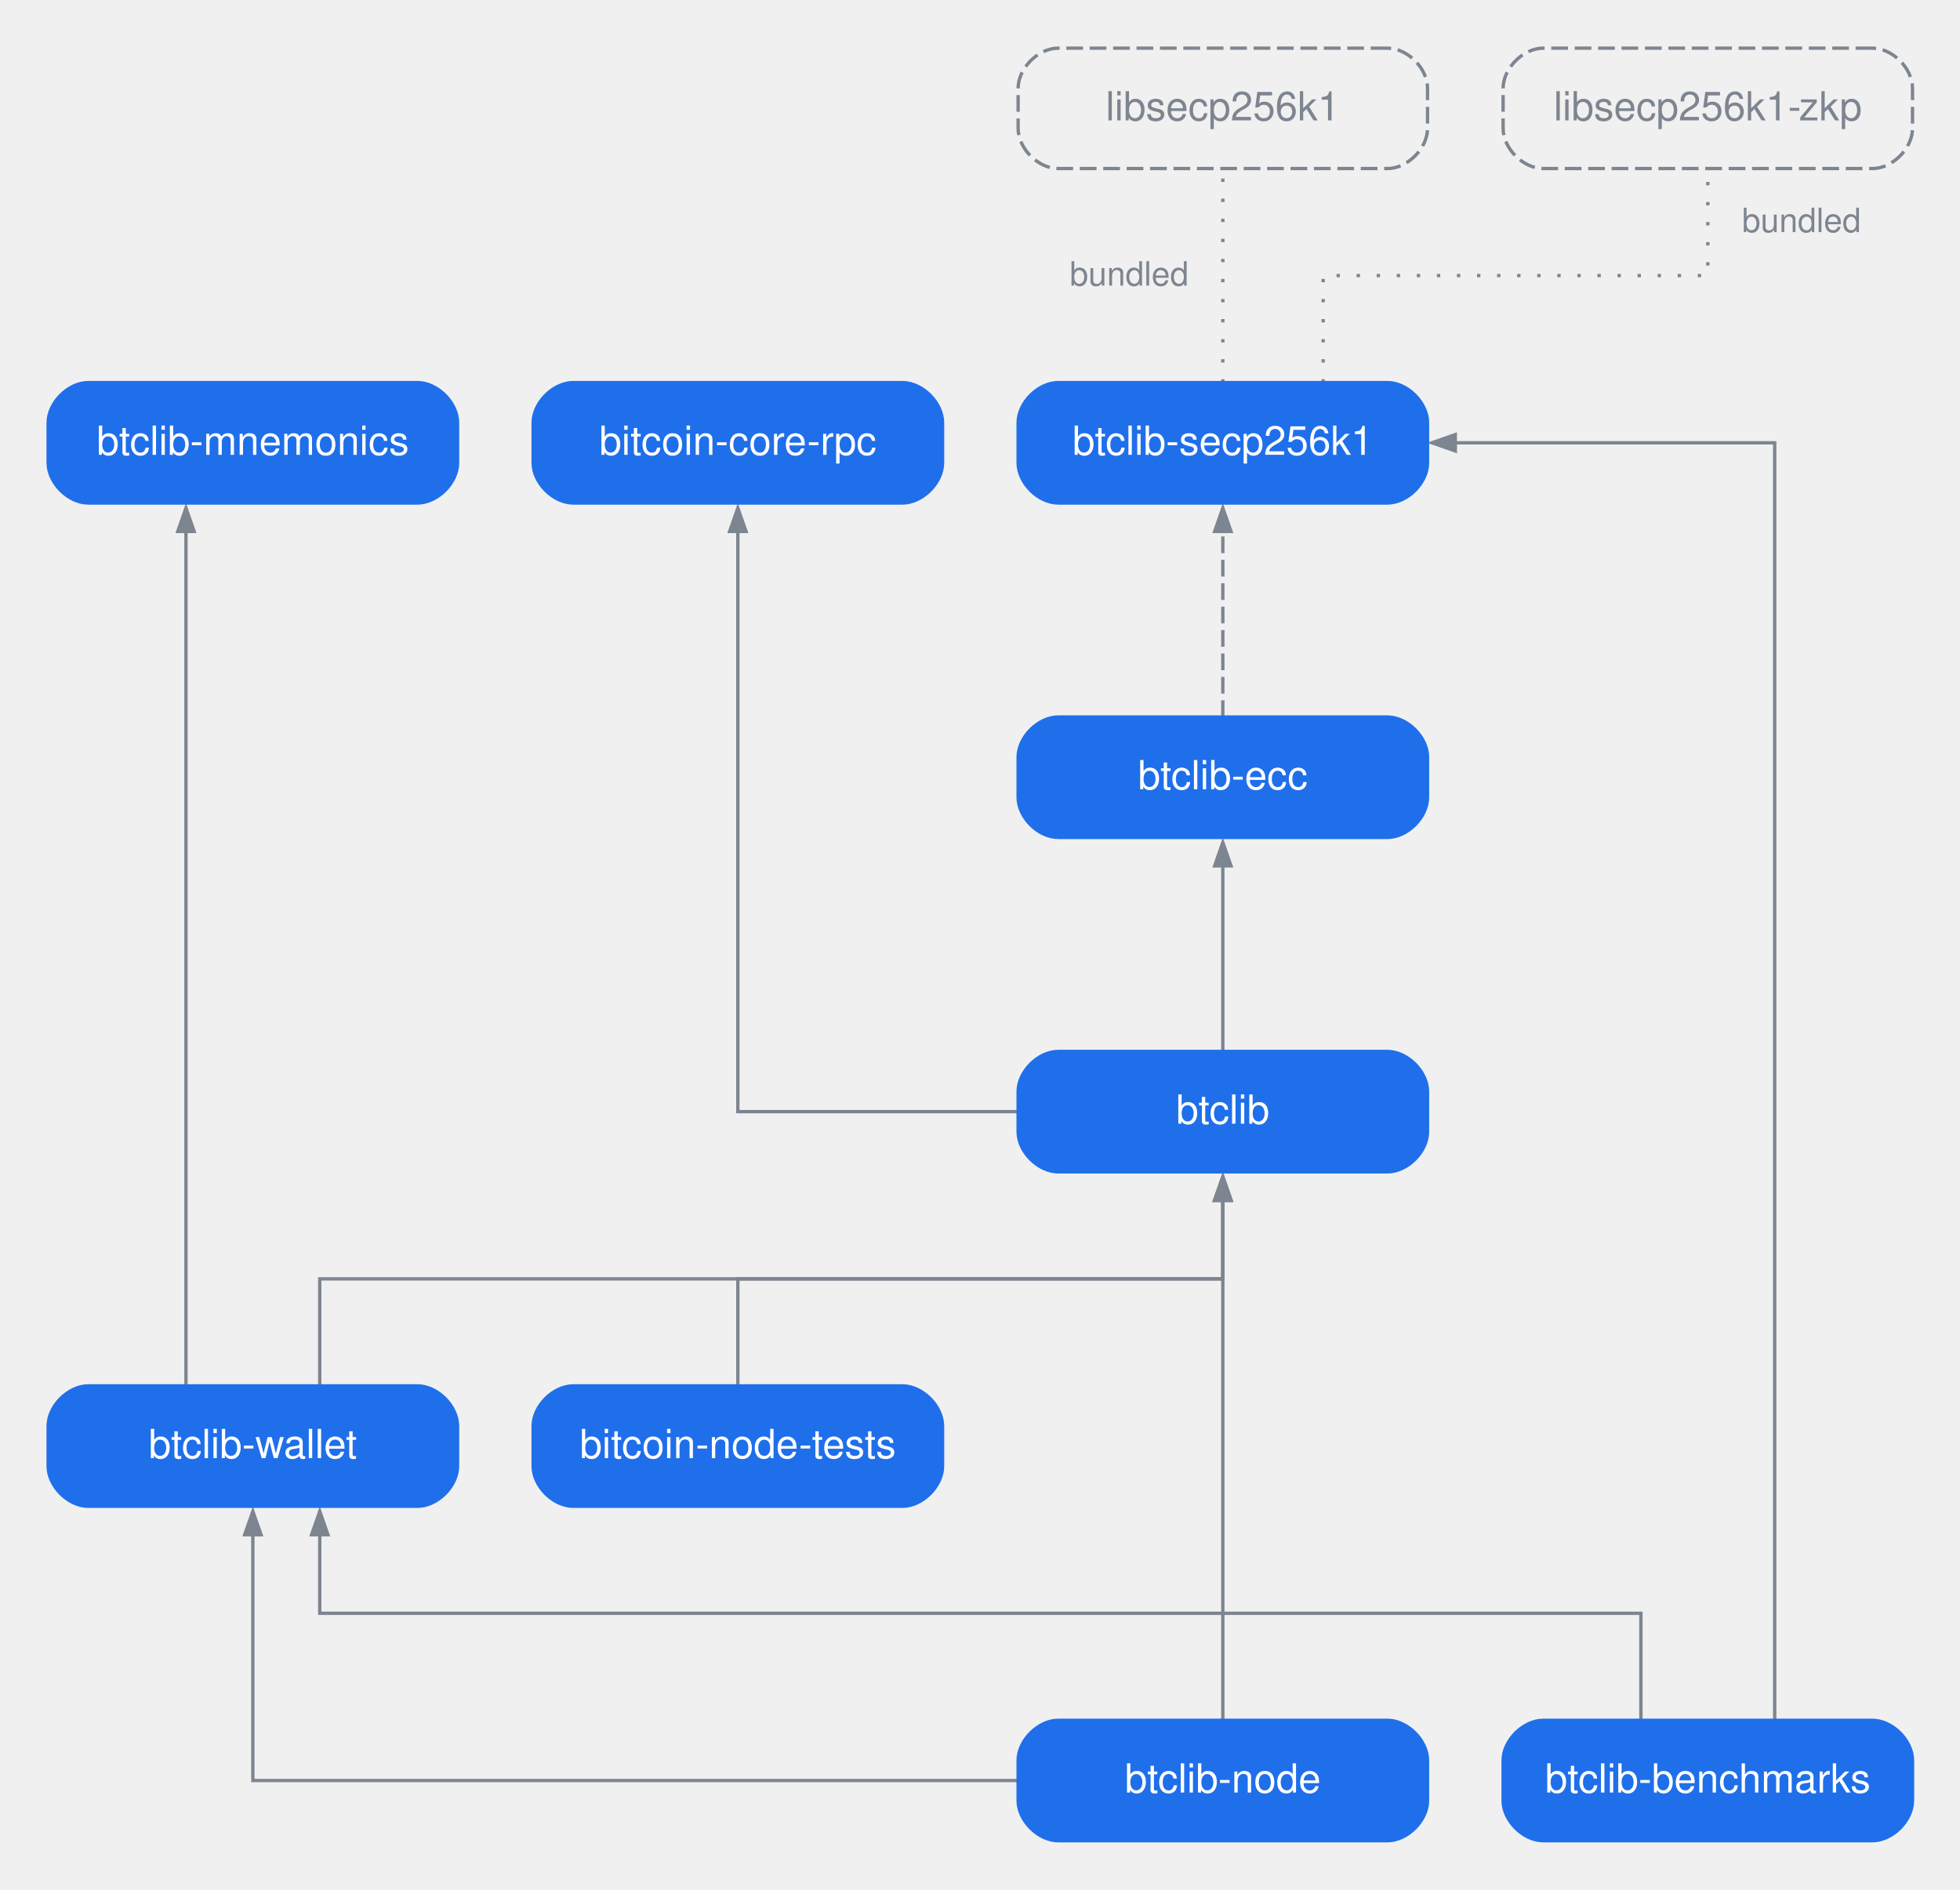
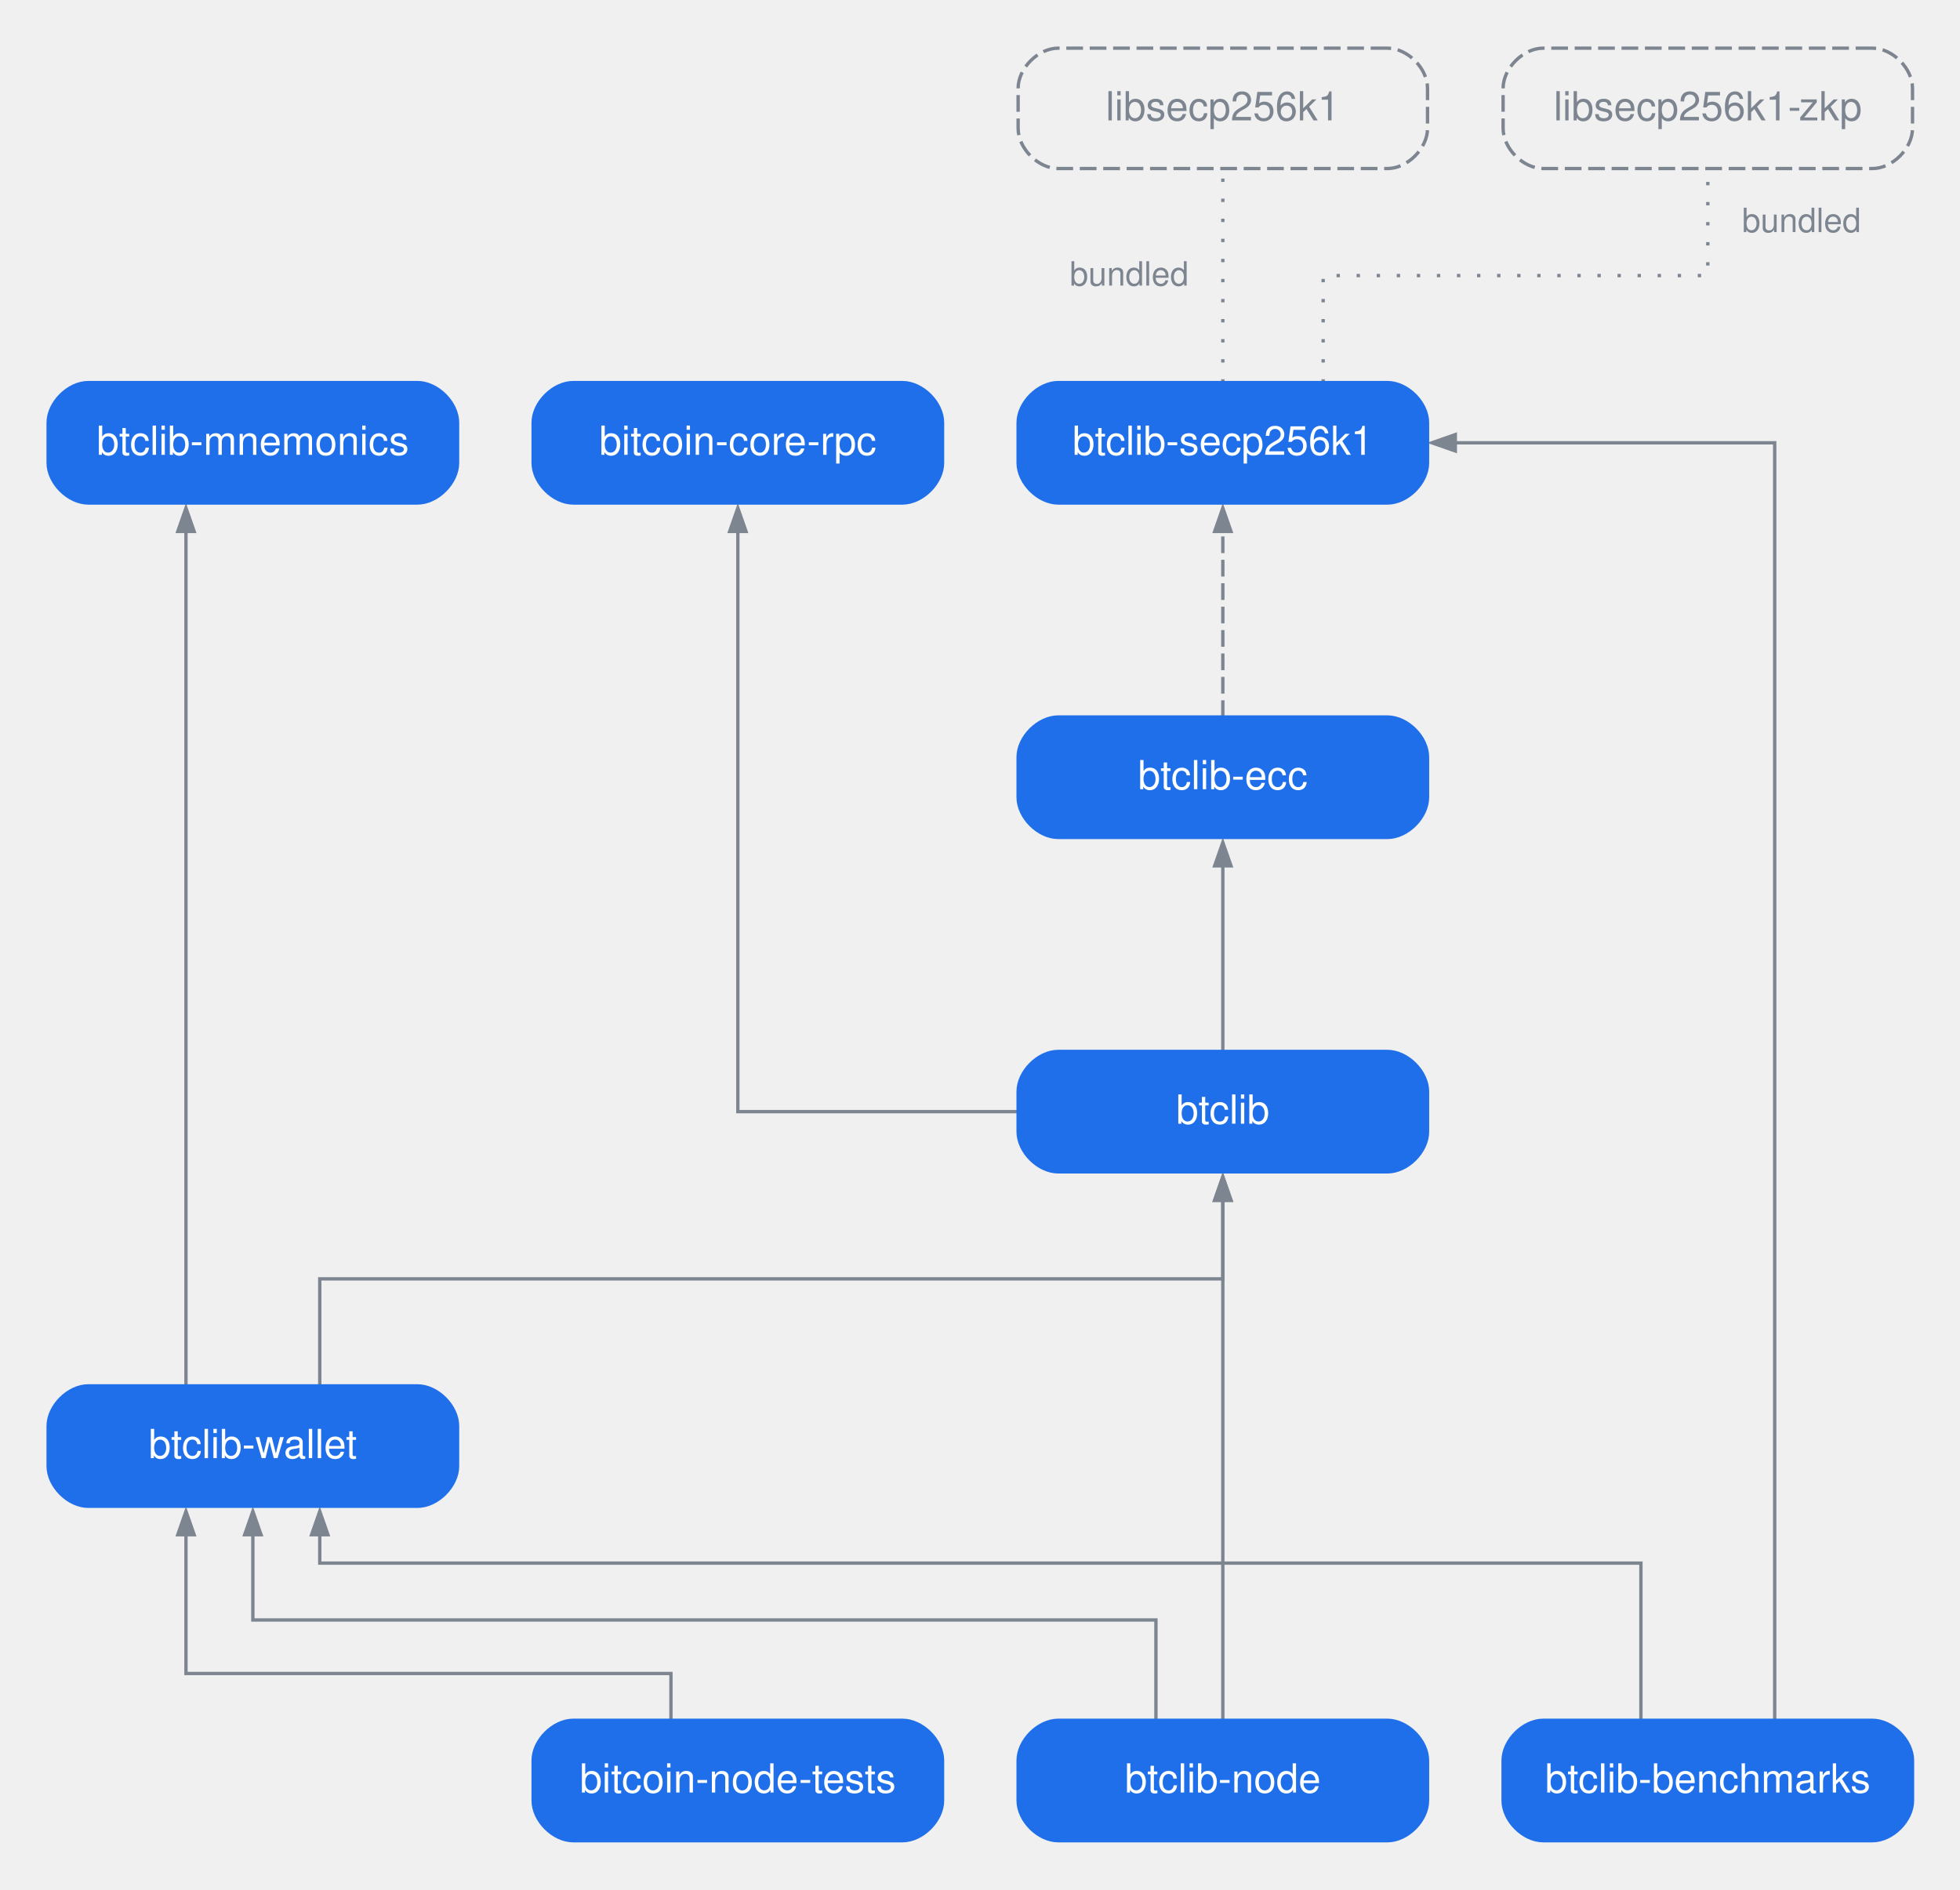
<svg xmlns="http://www.w3.org/2000/svg" width="586pt" height="565pt" viewBox="0.00 0.00 586.00 565.00">
  <g id="graph0" class="graph" transform="scale(1 1) rotate(0) translate(14.4 550.4)">
    <g id="edge1" class="edge">
      <path fill="none" stroke="#7d8590" stroke-dasharray="1,5" d="M351.2,-436C351.2,-436 351.2,-500 351.2,-500" />
      <text xml:space="preserve" text-anchor="middle" x="323.2" y="-465" font-family="Helvetica,sans-Serif" font-size="10.00" fill="#7d8590">bundled</text>
    </g>
    <g id="edge2" class="edge">
      <path fill="none" stroke="#7d8590" stroke-dasharray="1,5" d="M381.2,-436C381.2,-436 381.2,-468 381.2,-468 381.2,-468 496.2,-468 496.2,-468 496.2,-468 496.2,-500 496.2,-500" />
      <text xml:space="preserve" text-anchor="middle" x="524.2" y="-481" font-family="Helvetica,sans-Serif" font-size="10.00" fill="#7d8590">bundled</text>
    </g>
    <g id="edge3" class="edge">
      <path fill="none" stroke="#7d8590" stroke-dasharray="5,2" d="M351.2,-336C351.2,-336 351.2,-393 351.2,-393" />
      <polygon fill="#7d8590" stroke="#7d8590" points="348.75,-391.49 351.2,-398.49 353.65,-391.49 348.75,-391.49" />
    </g>
    <g id="edge5" class="edge">
      <path fill="none" stroke="#7d8590" d="M290.2,-218C290.2,-218 206.2,-218 206.2,-218 206.2,-218 206.2,-393 206.2,-393" />
      <polygon fill="#7d8590" stroke="#7d8590" points="203.75,-391.49 206.2,-398.49 208.65,-391.49 203.75,-391.49" />
    </g>
    <g id="edge4" class="edge">
      <path fill="none" stroke="#7d8590" d="M351.2,-236C351.2,-236 351.2,-293 351.2,-293" />
      <polygon fill="#7d8590" stroke="#7d8590" points="348.75,-291.49 351.2,-298.49 353.65,-291.49 348.75,-291.49" />
    </g>
    <g id="edge12" class="edge">
      <path fill="none" stroke="#7d8590" d="M41.2,-136C41.2,-136 41.2,-393 41.2,-393" />
      <polygon fill="#7d8590" stroke="#7d8590" points="38.75,-391.49 41.2,-398.49 43.65,-391.49 38.75,-391.49" />
    </g>
    <g id="edge6" class="edge">
      <path fill="none" stroke="#7d8590" d="M81.2,-136C81.2,-136 81.2,-168 81.2,-168 81.2,-168 351.2,-168 351.2,-168 351.2,-168 351.2,-193 351.2,-193" />
      <polygon fill="#7d8590" stroke="#7d8590" points="348.75,-191.49 351.2,-198.49 353.65,-191.49 348.75,-191.49" />
    </g>
    <g id="edge7" class="edge">
-       <path fill="none" stroke="#7d8590" d="M206.2,-136C206.2,-136 206.2,-168 206.2,-168 206.2,-168 351.2,-168 351.2,-168 351.2,-168 351.2,-193 351.2,-193" />
-       <polygon fill="#7d8590" stroke="#7d8590" points="348.75,-191.49 351.2,-198.49 353.65,-191.49 348.75,-191.49" />
+       <path fill="none" stroke="#7d8590" d="M186.2,-36C186.2,-36 186.2,-50 186.2,-50 186.2,-50 41.2,-50 41.2,-50 41.2,-50 41.2,-93 41.2,-93" />
+       <polygon fill="#7d8590" stroke="#7d8590" points="38.75,-91.49 41.2,-98.49 43.65,-91.49 38.75,-91.49" />
    </g>
    <g id="edge11" class="edge">
      <path fill="none" stroke="#7d8590" d="M516.2,-36C516.2,-36 516.2,-418 516.2,-418 516.2,-418 419.2,-418 419.2,-418" />
      <polygon fill="#7d8590" stroke="#7d8590" points="420.71,-415.55 413.71,-418 420.71,-420.45 420.71,-415.55" />
    </g>
    <g id="edge10" class="edge">
-       <path fill="none" stroke="#7d8590" d="M476.2,-36C476.2,-36 476.2,-68 476.2,-68 476.2,-68 81.2,-68 81.2,-68 81.2,-68 81.2,-93 81.2,-93" />
+       <path fill="none" stroke="#7d8590" d="M476.2,-36C476.2,-36 476.2,-83 476.2,-83 476.2,-83 81.2,-83 81.2,-83 81.2,-83 81.2,-93 81.2,-93" />
      <polygon fill="#7d8590" stroke="#7d8590" points="78.75,-91.49 81.2,-98.49 83.65,-91.49 78.75,-91.49" />
    </g>
    <g id="edge8" class="edge">
      <path fill="none" stroke="#7d8590" d="M351.2,-36C351.2,-36 351.2,-193 351.2,-193" />
      <polygon fill="#7d8590" stroke="#7d8590" points="348.75,-191.49 351.2,-198.49 353.65,-191.49 348.75,-191.49" />
    </g>
    <g id="edge9" class="edge">
-       <path fill="none" stroke="#7d8590" d="M290.2,-18C290.2,-18 61.2,-18 61.2,-18 61.2,-18 61.2,-93 61.2,-93" />
+       <path fill="none" stroke="#7d8590" d="M331.2,-36C331.2,-36 331.2,-66 331.2,-66 331.2,-66 61.2,-66 61.2,-66 61.2,-66 61.2,-93 61.2,-93" />
      <polygon fill="#7d8590" stroke="#7d8590" points="58.75,-91.49 61.2,-98.49 63.65,-91.49 58.75,-91.49" />
    </g>
    <g id="node1" class="node">
      <path fill="none" stroke="#7d8590" stroke-dasharray="5,2" d="M400.4,-536C400.4,-536 302,-536 302,-536 296,-536 290,-530 290,-524 290,-524 290,-512 290,-512 290,-506 296,-500 302,-500 302,-500 400.4,-500 400.4,-500 406.4,-500 412.4,-506 412.4,-512 412.4,-512 412.4,-524 412.4,-524 412.4,-530 406.4,-536 400.4,-536" />
      <text xml:space="preserve" text-anchor="middle" x="351.2" y="-514.4" font-family="Helvetica,sans-Serif" font-size="12.00" fill="#7d8590">libsecp256k1</text>
    </g>
    <g id="node2" class="node">
      <path fill="none" stroke="#7d8590" stroke-dasharray="5,2" d="M545.4,-536C545.4,-536 447,-536 447,-536 441,-536 435,-530 435,-524 435,-524 435,-512 435,-512 435,-506 441,-500 447,-500 447,-500 545.4,-500 545.4,-500 551.4,-500 557.4,-506 557.4,-512 557.4,-512 557.4,-524 557.4,-524 557.4,-530 551.4,-536 545.4,-536" />
      <text xml:space="preserve" text-anchor="middle" x="496.2" y="-514.4" font-family="Helvetica,sans-Serif" font-size="12.00" fill="#7d8590">libsecp256k1-zkp</text>
    </g>
    <g id="node3" class="node">
      <path fill="#1f6feb" stroke="#1f6feb" d="M110.4,-436C110.4,-436 12,-436 12,-436 6,-436 0,-430 0,-424 0,-424 0,-412 0,-412 0,-406 6,-400 12,-400 12,-400 110.4,-400 110.4,-400 116.4,-400 122.4,-406 122.4,-412 122.4,-412 122.4,-424 122.4,-424 122.4,-430 116.4,-436 110.4,-436" />
      <text xml:space="preserve" text-anchor="middle" x="61.2" y="-414.4" font-family="Helvetica,sans-Serif" font-size="12.00" fill="#ffffff">btclib-mnemonics</text>
    </g>
    <g id="node4" class="node">
      <path fill="#1f6feb" stroke="#1f6feb" d="M255.4,-436C255.4,-436 157,-436 157,-436 151,-436 145,-430 145,-424 145,-424 145,-412 145,-412 145,-406 151,-400 157,-400 157,-400 255.4,-400 255.4,-400 261.4,-400 267.4,-406 267.4,-412 267.4,-412 267.4,-424 267.4,-424 267.4,-430 261.4,-436 255.4,-436" />
      <text xml:space="preserve" text-anchor="middle" x="206.2" y="-414.4" font-family="Helvetica,sans-Serif" font-size="12.00" fill="#ffffff">bitcoin-core-rpc</text>
    </g>
    <g id="node5" class="node">
      <path fill="#1f6feb" stroke="#1f6feb" d="M400.4,-436C400.4,-436 302,-436 302,-436 296,-436 290,-430 290,-424 290,-424 290,-412 290,-412 290,-406 296,-400 302,-400 302,-400 400.4,-400 400.4,-400 406.4,-400 412.4,-406 412.4,-412 412.4,-412 412.4,-424 412.4,-424 412.4,-430 406.4,-436 400.4,-436" />
      <text xml:space="preserve" text-anchor="middle" x="351.2" y="-414.4" font-family="Helvetica,sans-Serif" font-size="12.00" fill="#ffffff">btclib-secp256k1</text>
    </g>
    <g id="node6" class="node">
      <path fill="#1f6feb" stroke="#1f6feb" d="M400.4,-336C400.4,-336 302,-336 302,-336 296,-336 290,-330 290,-324 290,-324 290,-312 290,-312 290,-306 296,-300 302,-300 302,-300 400.4,-300 400.4,-300 406.4,-300 412.4,-306 412.4,-312 412.4,-312 412.4,-324 412.4,-324 412.4,-330 406.4,-336 400.4,-336" />
      <text xml:space="preserve" text-anchor="middle" x="351.2" y="-314.4" font-family="Helvetica,sans-Serif" font-size="12.00" fill="#ffffff">btclib-ecc</text>
    </g>
    <g id="node7" class="node">
      <path fill="#1f6feb" stroke="#1f6feb" d="M400.4,-236C400.4,-236 302,-236 302,-236 296,-236 290,-230 290,-224 290,-224 290,-212 290,-212 290,-206 296,-200 302,-200 302,-200 400.4,-200 400.4,-200 406.4,-200 412.4,-206 412.4,-212 412.4,-212 412.4,-224 412.4,-224 412.4,-230 406.4,-236 400.4,-236" />
      <text xml:space="preserve" text-anchor="middle" x="351.2" y="-214.4" font-family="Helvetica,sans-Serif" font-size="12.00" fill="#ffffff">btclib</text>
    </g>
    <g id="node8" class="node">
      <path fill="#1f6feb" stroke="#1f6feb" d="M110.4,-136C110.4,-136 12,-136 12,-136 6,-136 0,-130 0,-124 0,-124 0,-112 0,-112 0,-106 6,-100 12,-100 12,-100 110.4,-100 110.4,-100 116.4,-100 122.4,-106 122.4,-112 122.4,-112 122.4,-124 122.4,-124 122.4,-130 116.4,-136 110.4,-136" />
      <text xml:space="preserve" text-anchor="middle" x="61.2" y="-114.4" font-family="Helvetica,sans-Serif" font-size="12.00" fill="#ffffff">btclib-wallet</text>
    </g>
    <g id="node9" class="node">
-       <path fill="#1f6feb" stroke="#1f6feb" d="M255.4,-136C255.4,-136 157,-136 157,-136 151,-136 145,-130 145,-124 145,-124 145,-112 145,-112 145,-106 151,-100 157,-100 157,-100 255.4,-100 255.4,-100 261.4,-100 267.4,-106 267.4,-112 267.4,-112 267.4,-124 267.4,-124 267.4,-130 261.4,-136 255.4,-136" />
-       <text xml:space="preserve" text-anchor="middle" x="206.2" y="-114.4" font-family="Helvetica,sans-Serif" font-size="12.00" fill="#ffffff">bitcoin-node-tests</text>
+       <path fill="#1f6feb" stroke="#1f6feb" d="M255.4,-36C255.4,-36 157,-36 157,-36 151,-36 145,-30 145,-24 145,-24 145,-12 145,-12 145,-6 151,0 157,0 157,0 255.4,0 255.4,0 261.4,0 267.4,-6 267.4,-12 267.4,-12 267.4,-24 267.4,-24 267.4,-30 261.4,-36 255.4,-36" />
+       <text xml:space="preserve" text-anchor="middle" x="206.2" y="-14.4" font-family="Helvetica,sans-Serif" font-size="12.00" fill="#ffffff">bitcoin-node-tests</text>
    </g>
    <g id="node10" class="node">
      <path fill="#1f6feb" stroke="#1f6feb" d="M545.4,-36C545.4,-36 447,-36 447,-36 441,-36 435,-30 435,-24 435,-24 435,-12 435,-12 435,-6 441,0 447,0 447,0 545.4,0 545.4,0 551.4,0 557.4,-6 557.4,-12 557.4,-12 557.4,-24 557.4,-24 557.4,-30 551.4,-36 545.4,-36" />
      <text xml:space="preserve" text-anchor="middle" x="496.2" y="-14.4" font-family="Helvetica,sans-Serif" font-size="12.00" fill="#ffffff">btclib-benchmarks</text>
    </g>
    <g id="node11" class="node">
      <path fill="#1f6feb" stroke="#1f6feb" d="M400.4,-36C400.4,-36 302,-36 302,-36 296,-36 290,-30 290,-24 290,-24 290,-12 290,-12 290,-6 296,0 302,0 302,0 400.4,0 400.4,0 406.4,0 412.4,-6 412.4,-12 412.4,-12 412.4,-24 412.4,-24 412.4,-30 406.4,-36 400.4,-36" />
      <text xml:space="preserve" text-anchor="middle" x="351.2" y="-14.4" font-family="Helvetica,sans-Serif" font-size="12.00" fill="#ffffff">btclib-node</text>
    </g>
  </g>
</svg>
